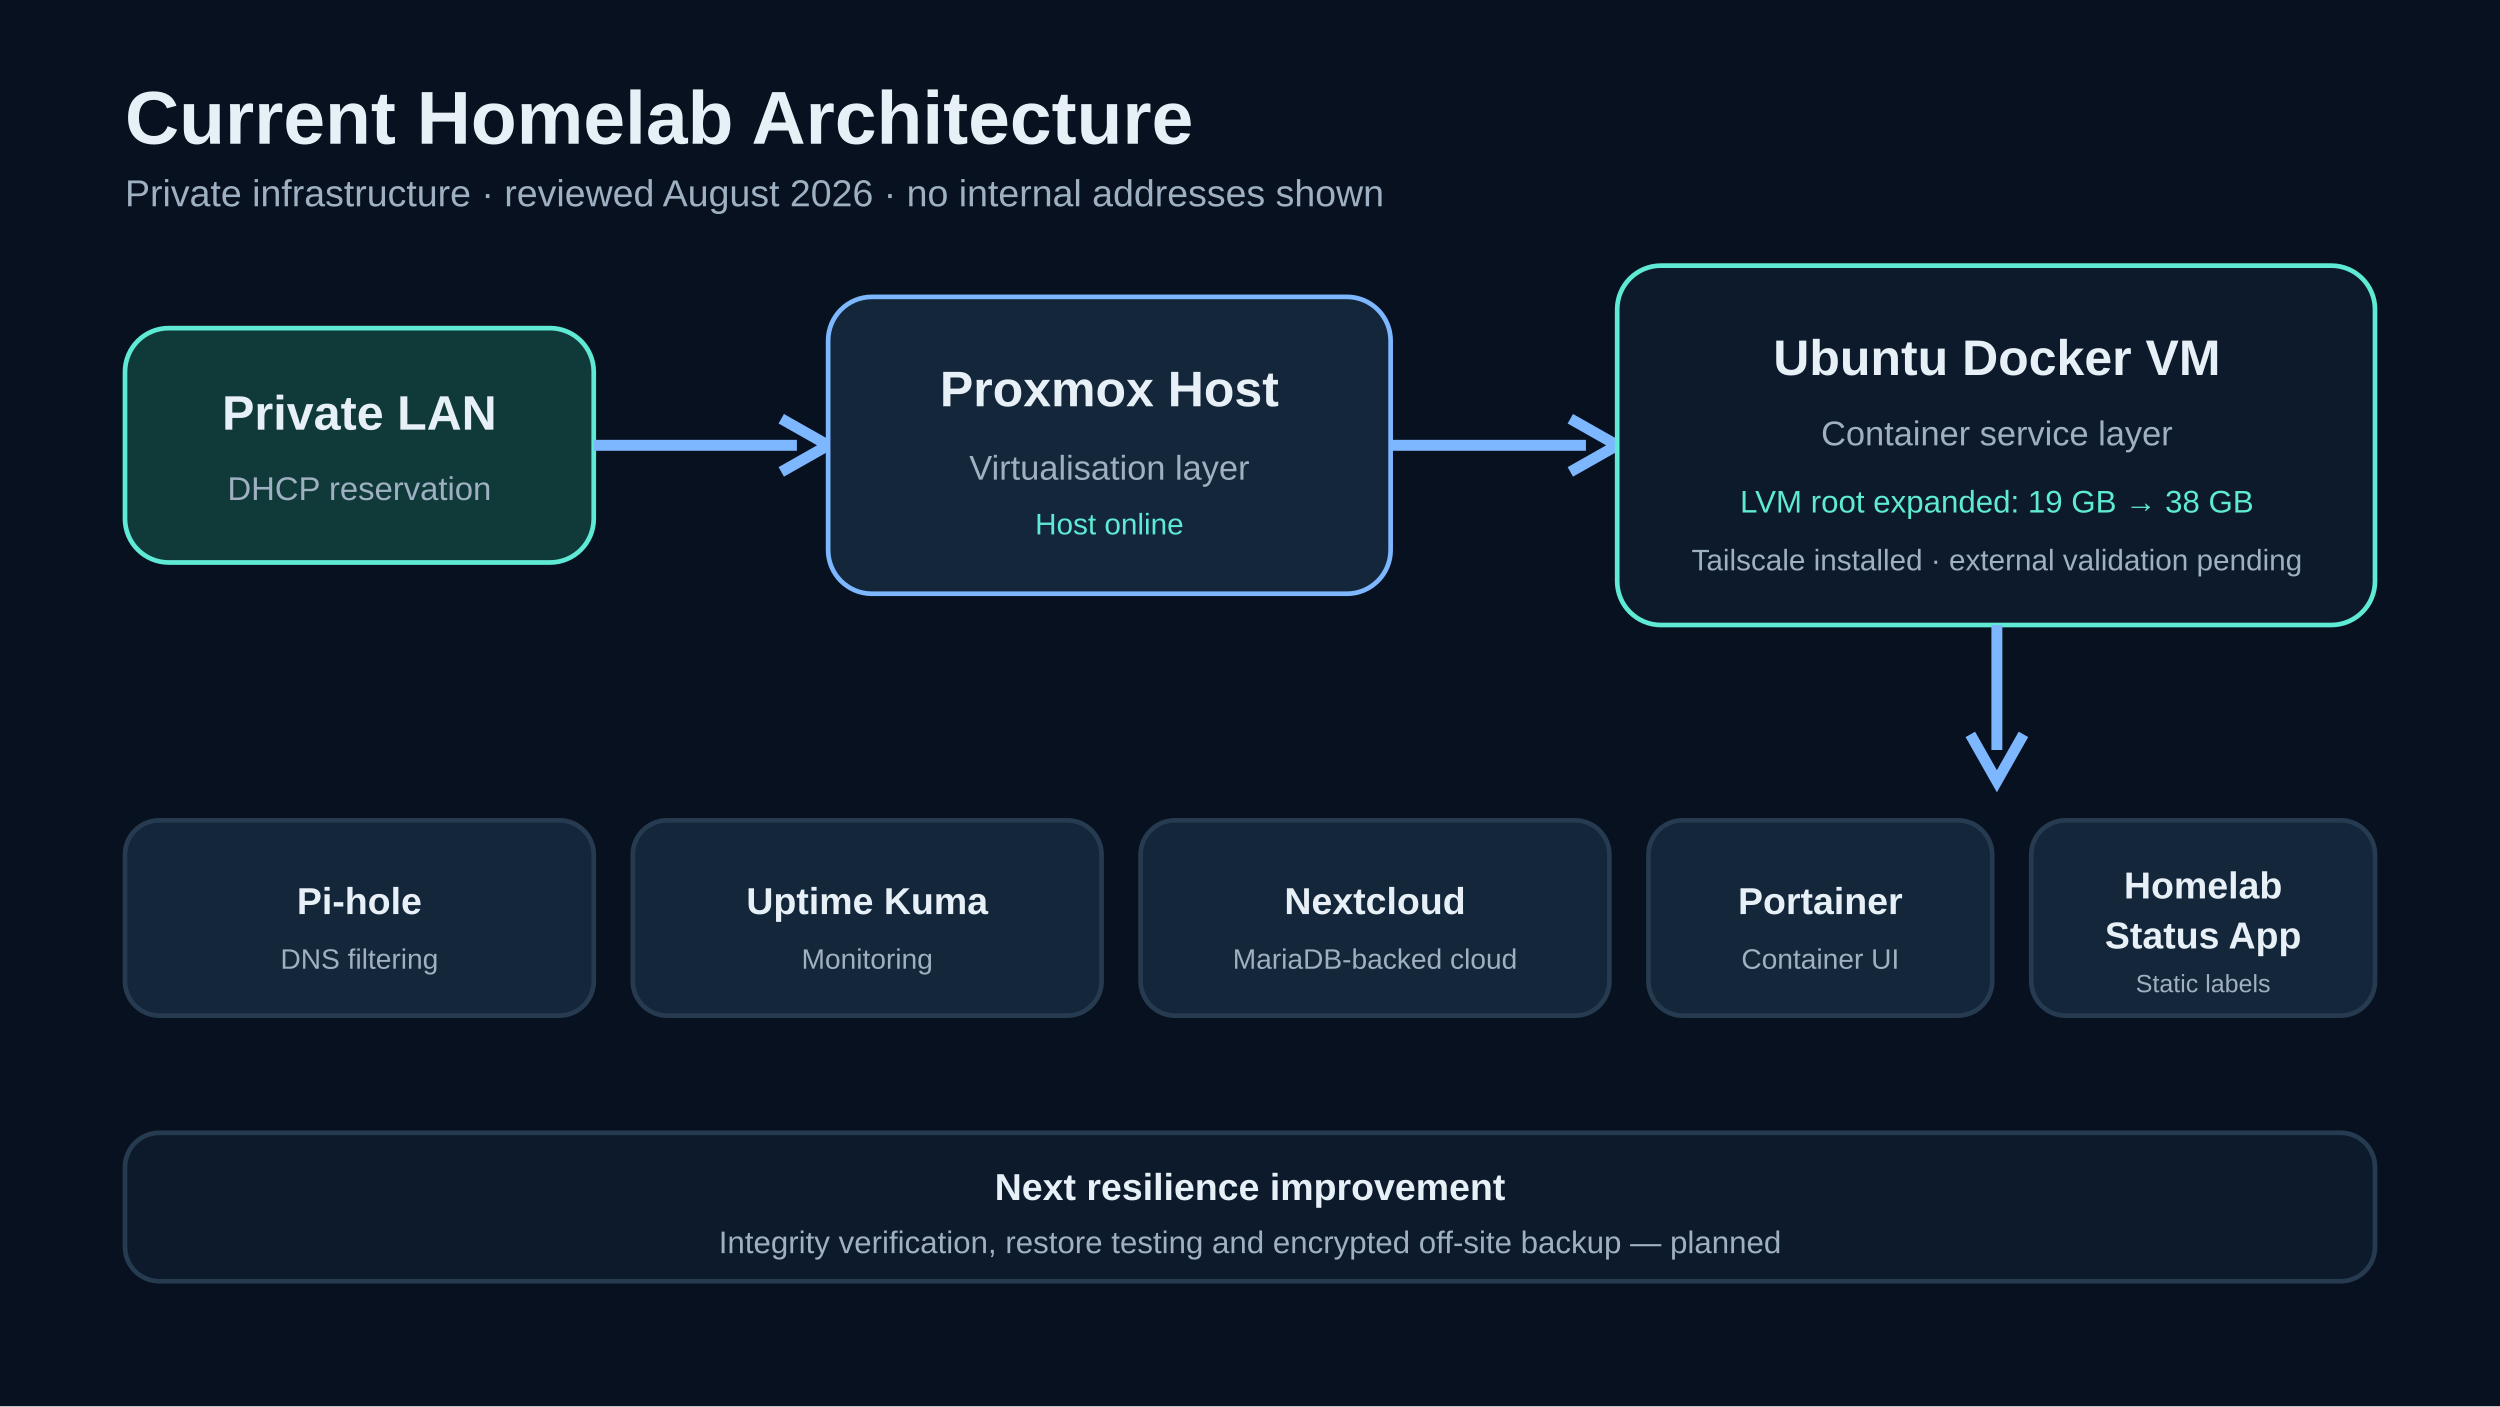
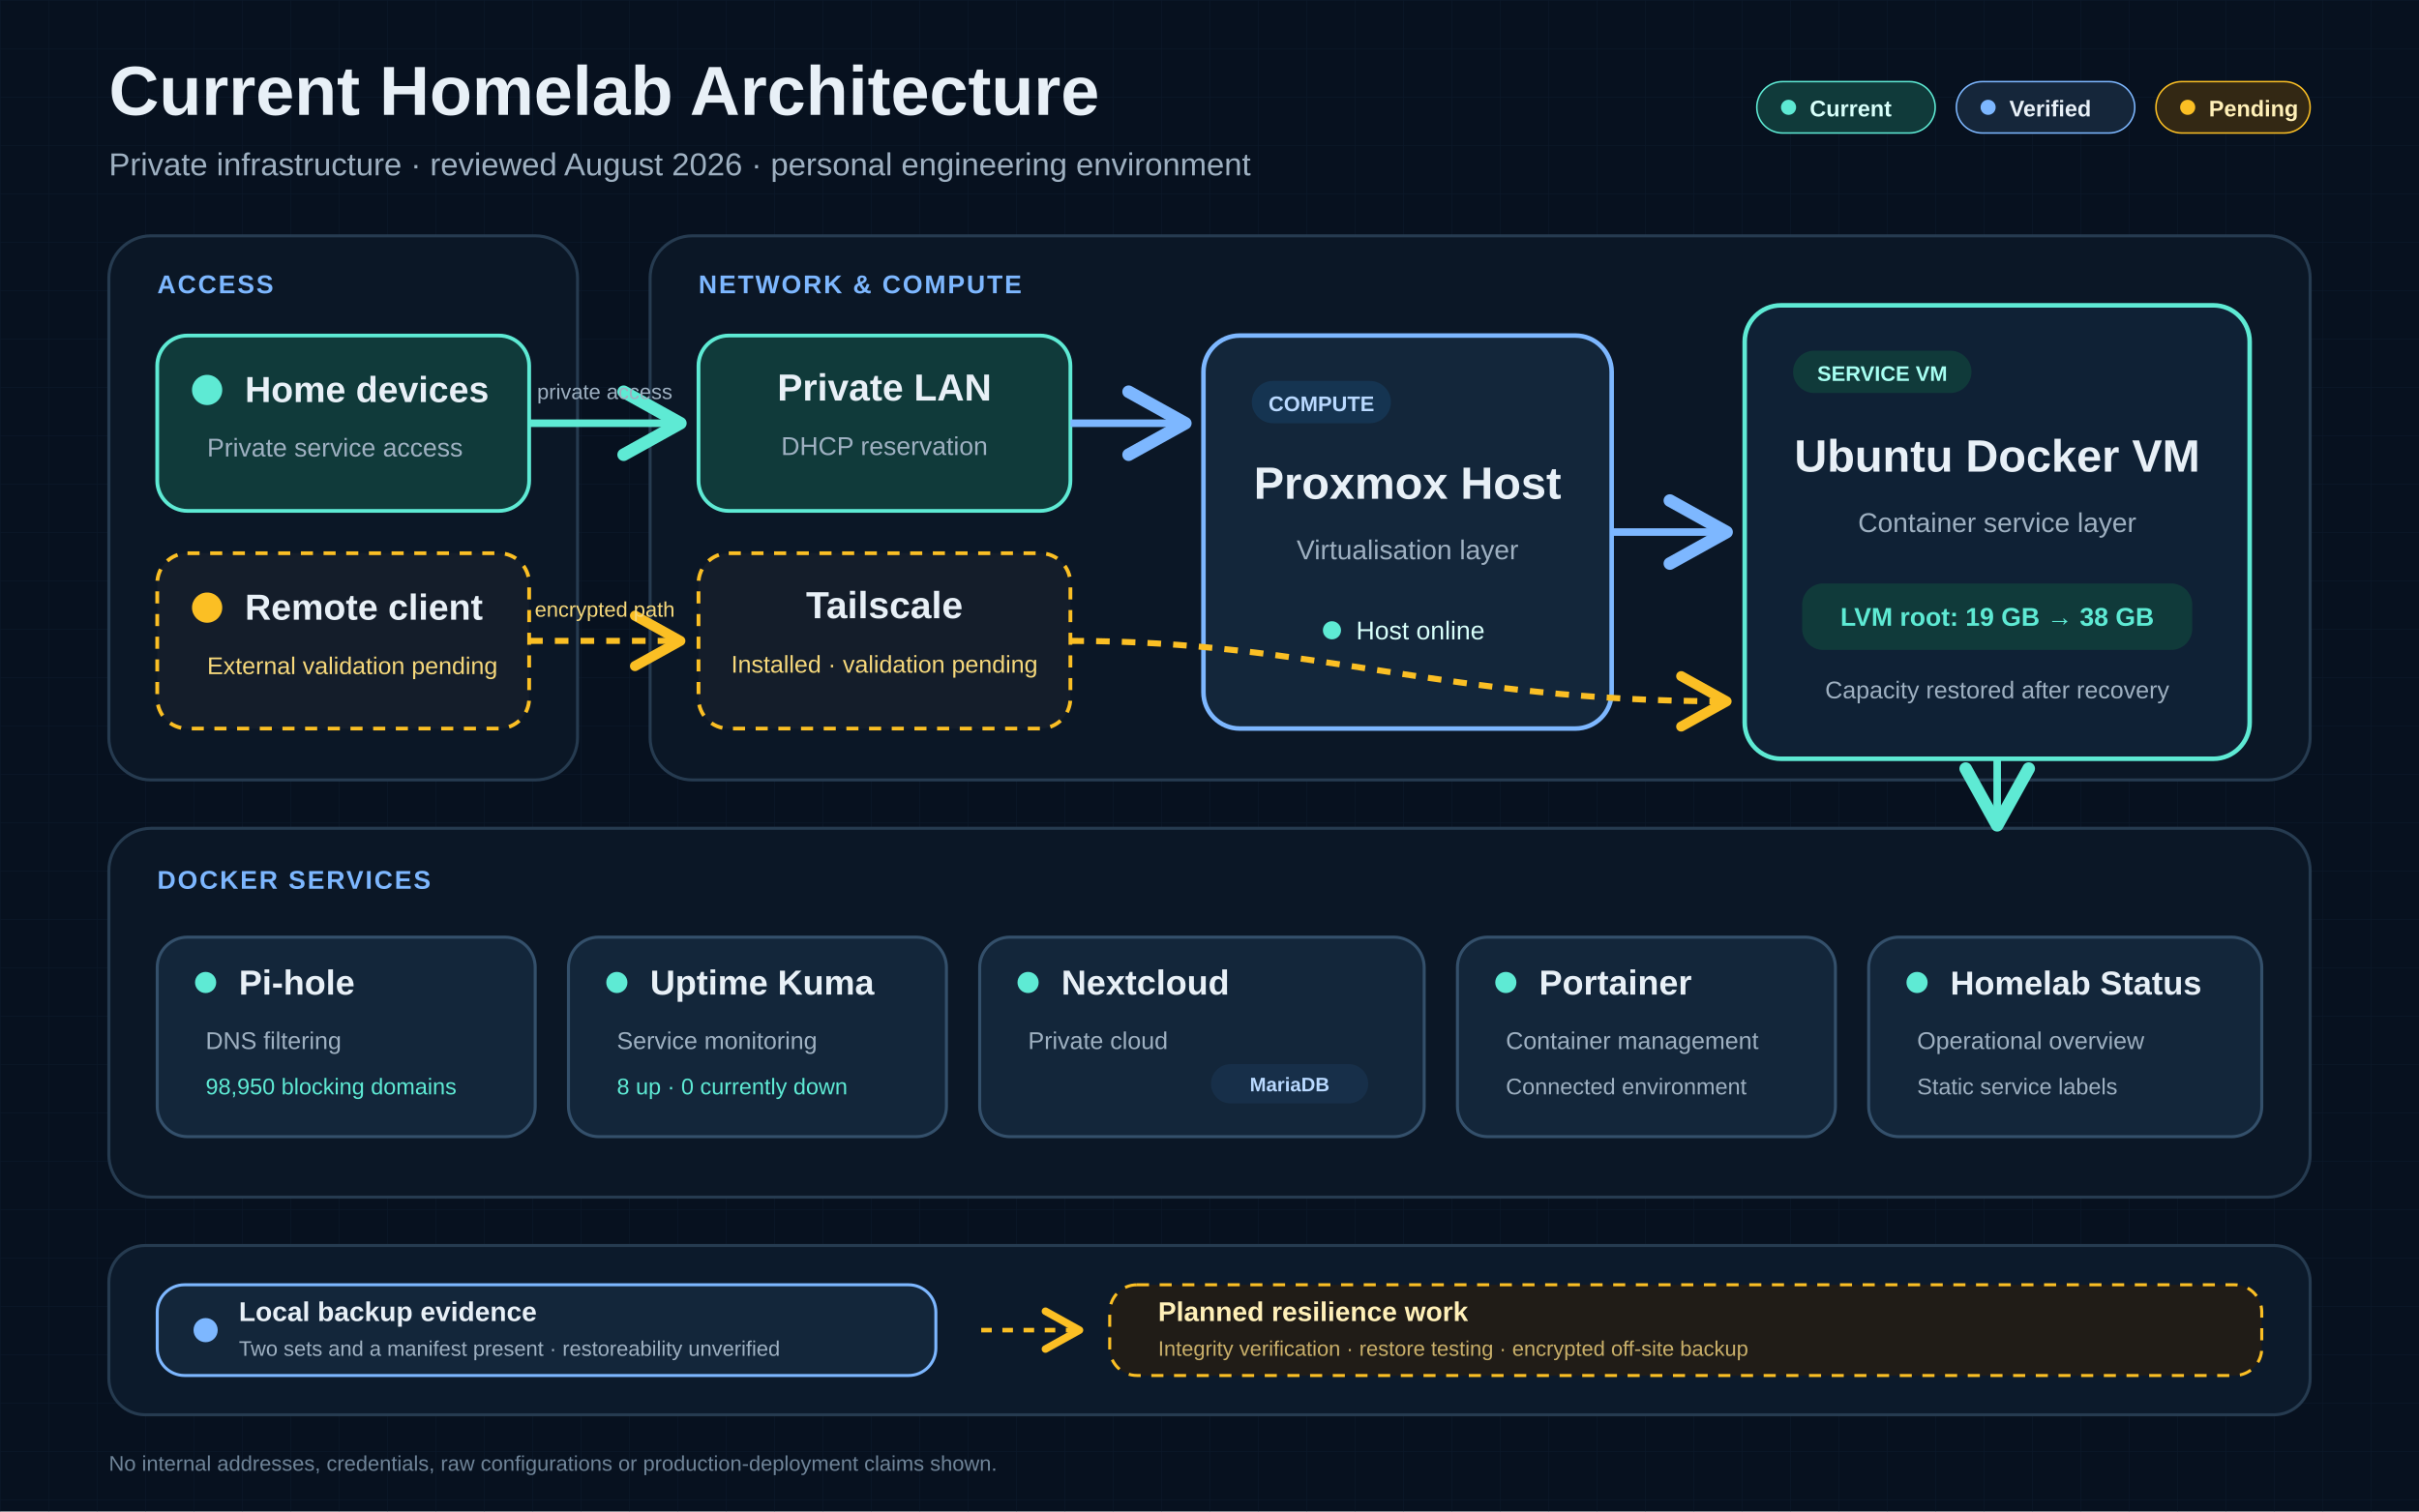
- <svg xmlns="http://www.w3.org/2000/svg" viewBox="0 0 1600 900" role="img" aria-labelledby="title desc">
-   <rect width="1600" height="900" fill="#07111f" />
-   <text x="80" y="92" fill="#e8f0f7" font-family="Arial, sans-serif" font-size="48" font-weight="700">Current Homelab Architecture</text>
-   <text x="80" y="132" fill="#9eb0c1" font-family="Arial, sans-serif" font-size="24">Private infrastructure · reviewed August 2026 · no internal addresses shown</text>
-   <g font-family="Arial, sans-serif">
-     <rect x="80" y="210" width="300" height="150" rx="28" fill="#103a3a" stroke="#5eead4" stroke-width="3" />
-     <text x="230" y="275" fill="#e8f0f7" font-size="31" font-weight="700" text-anchor="middle">Private LAN</text>
-     <text x="230" y="320" fill="#9eb0c1" font-size="21" text-anchor="middle">DHCP reservation</text>
-     <path d="M380 285 H510" stroke="#7db7ff" stroke-width="7" />
-     <path d="M500 268 L530 285 L500 302" fill="none" stroke="#7db7ff" stroke-width="7" />
-     <rect x="530" y="190" width="360" height="190" rx="28" fill="#13263a" stroke="#7db7ff" stroke-width="3" />
-     <text x="710" y="260" fill="#e8f0f7" font-size="32" font-weight="700" text-anchor="middle">Proxmox Host</text>
-     <text x="710" y="307" fill="#9eb0c1" font-size="22" text-anchor="middle">Virtualisation layer</text>
-     <text x="710" y="342" fill="#5eead4" font-size="19" text-anchor="middle">Host online</text>
-     <path d="M890 285 H1015" stroke="#7db7ff" stroke-width="7" />
-     <path d="M1005 268 L1035 285 L1005 302" fill="none" stroke="#7db7ff" stroke-width="7" />
-     <rect x="1035" y="170" width="485" height="230" rx="28" fill="#0c1a2b" stroke="#5eead4" stroke-width="3" />
-     <text x="1278" y="240" fill="#e8f0f7" font-size="32" font-weight="700" text-anchor="middle">Ubuntu Docker VM</text>
-     <text x="1278" y="285" fill="#9eb0c1" font-size="22" text-anchor="middle">Container service layer</text>
-     <text x="1278" y="328" fill="#5eead4" font-size="20" text-anchor="middle">LVM root expanded: 19 GB → 38 GB</text>
-     <text x="1278" y="365" fill="#9eb0c1" font-size="19" text-anchor="middle">Tailscale installed · external validation pending</text>
-     <path d="M1278 400 V480" stroke="#7db7ff" stroke-width="7" />
-     <path d="M1261 470 L1278 500 L1295 470" fill="none" stroke="#7db7ff" stroke-width="7" />
-     <g font-size="24" font-weight="700" text-anchor="middle">
-       <rect x="80" y="525" width="300" height="125" rx="22" fill="#13263a" stroke="#263b50" stroke-width="3" />
-       <text x="230" y="585" fill="#e8f0f7">Pi-hole</text>
-       <text x="230" y="620" fill="#9eb0c1" font-size="18" font-weight="400">DNS filtering</text>
-       <rect x="405" y="525" width="300" height="125" rx="22" fill="#13263a" stroke="#263b50" stroke-width="3" />
-       <text x="555" y="585" fill="#e8f0f7">Uptime Kuma</text>
-       <text x="555" y="620" fill="#9eb0c1" font-size="18" font-weight="400">Monitoring</text>
-       <rect x="730" y="525" width="300" height="125" rx="22" fill="#13263a" stroke="#263b50" stroke-width="3" />
-       <text x="880" y="585" fill="#e8f0f7">Nextcloud</text>
-       <text x="880" y="620" fill="#9eb0c1" font-size="18" font-weight="400">MariaDB-backed cloud</text>
-       <rect x="1055" y="525" width="220" height="125" rx="22" fill="#13263a" stroke="#263b50" stroke-width="3" />
-       <text x="1165" y="585" fill="#e8f0f7">Portainer</text>
-       <text x="1165" y="620" fill="#9eb0c1" font-size="18" font-weight="400">Container UI</text>
-       <rect x="1300" y="525" width="220" height="125" rx="22" fill="#13263a" stroke="#263b50" stroke-width="3" />
-       <text x="1410" y="575" fill="#e8f0f7">Homelab</text>
-       <text x="1410" y="607" fill="#e8f0f7">Status App</text>
-       <text x="1410" y="635" fill="#9eb0c1" font-size="16" font-weight="400">Static labels</text>
+ <svg xmlns="http://www.w3.org/2000/svg" width="1600" height="1000" viewBox="0 0 1600 1000" role="img" aria-labelledby="title desc">
+   <defs>
+     <pattern id="grid" width="32" height="32" patternUnits="userSpaceOnUse">
+       <path d="M32 0H0V32" fill="none" stroke="#13263a" opacity=".34" />
+     </pattern>
+     <marker id="teal-arrow" viewBox="0 0 12 12" refX="10" refY="6" markerWidth="10" markerHeight="10" orient="auto">
+       <path d="M1 1l9 5-9 5" fill="none" stroke="#5eead4" stroke-width="2" stroke-linecap="round" stroke-linejoin="round" />
+     </marker>
+     <marker id="blue-arrow" viewBox="0 0 12 12" refX="10" refY="6" markerWidth="10" markerHeight="10" orient="auto">
+       <path d="M1 1l9 5-9 5" fill="none" stroke="#7db7ff" stroke-width="2" stroke-linecap="round" stroke-linejoin="round" />
+     </marker>
+     <marker id="amber-arrow" viewBox="0 0 12 12" refX="10" refY="6" markerWidth="10" markerHeight="10" orient="auto">
+       <path d="M1 1l9 5-9 5" fill="none" stroke="#fbbf24" stroke-width="2" stroke-linecap="round" stroke-linejoin="round" />
+     </marker>
+   </defs>
+   <rect width="1600" height="1000" fill="#07111f" />
+   <rect width="1600" height="1000" fill="url(#grid)" />
+   <g font-family="Geist, Arial, sans-serif">
+     <text x="72" y="76" fill="#e8f0f7" font-size="46" font-weight="700">Current Homelab Architecture</text>
+     <text x="72" y="116" fill="#9eb0c1" font-size="21">Private infrastructure · reviewed August 2026 · personal engineering environment</text>
+     <g font-size="15" font-weight="600">
+       <rect x="1162" y="54" width="118" height="34" rx="17" fill="#103a3a" stroke="#5eead4" />
+       <circle cx="1183" cy="71" r="5" fill="#5eead4" />
+       <text x="1197" y="77" fill="#d8fffa">Current</text>
+       <rect x="1294" y="54" width="118" height="34" rx="17" fill="#15263a" stroke="#7db7ff" />
+       <circle cx="1315" cy="71" r="5" fill="#7db7ff" />
+       <text x="1329" y="77" fill="#e8f0f7">Verified</text>
+       <rect x="1426" y="54" width="102" height="34" rx="17" fill="#332814" stroke="#fbbf24" />
+       <circle cx="1447" cy="71" r="5" fill="#fbbf24" />
+       <text x="1461" y="77" fill="#fff0b8">Pending</text>
    </g>
-     <rect x="80" y="725" width="1440" height="95" rx="22" fill="#0c1a2b" stroke="#263b50" stroke-width="3" />
-     <text x="800" y="768" fill="#e8f0f7" font-size="24" font-weight="700" text-anchor="middle">Next resilience improvement</text>
-     <text x="800" y="802" fill="#9eb0c1" font-size="20" text-anchor="middle">Integrity verification, restore testing and encrypted off-site backup — planned</text>
+     <rect x="72" y="156" width="310" height="360" rx="28" fill="#0b1726" stroke="#263b50" stroke-width="2" />
+     <text x="104" y="194" fill="#7db7ff" font-size="17" font-weight="700" letter-spacing="1.2">ACCESS</text>
+     <rect x="104" y="222" width="246" height="116" rx="20" fill="#103a3a" stroke="#5eead4" stroke-width="2.5" />
+     <circle cx="137" cy="258" r="10" fill="#5eead4" />
+     <text x="162" y="266" fill="#e8f0f7" font-size="24" font-weight="700">Home devices</text>
+     <text x="137" y="302" fill="#9eb0c1" font-size="17">Private service access</text>
+     <rect x="104" y="366" width="246" height="116" rx="20" fill="#141d2a" stroke="#fbbf24" stroke-width="2.5" stroke-dasharray="8 7" />
+     <circle cx="137" cy="402" r="10" fill="#fbbf24" />
+     <text x="162" y="410" fill="#e8f0f7" font-size="24" font-weight="700">Remote client</text>
+     <text x="137" y="446" fill="#f6d87b" font-size="16">External validation pending</text>
+     <rect x="430" y="156" width="1098" height="360" rx="28" fill="#0b1726" stroke="#263b50" stroke-width="2" />
+     <text x="462" y="194" fill="#7db7ff" font-size="17" font-weight="700" letter-spacing="1.2">NETWORK &amp; COMPUTE</text>
+     <rect x="462" y="222" width="246" height="116" rx="20" fill="#103a3a" stroke="#5eead4" stroke-width="2.5" />
+     <text x="585" y="265" fill="#e8f0f7" font-size="25" font-weight="700" text-anchor="middle">Private LAN</text>
+     <text x="585" y="301" fill="#9eb0c1" font-size="17" text-anchor="middle">DHCP reservation</text>
+     <rect x="462" y="366" width="246" height="116" rx="20" fill="#141d2a" stroke="#fbbf24" stroke-width="2.5" stroke-dasharray="8 7" />
+     <text x="585" y="409" fill="#e8f0f7" font-size="25" font-weight="700" text-anchor="middle">Tailscale</text>
+     <text x="585" y="445" fill="#f6d87b" font-size="16" text-anchor="middle">Installed · validation pending</text>
+     <rect x="796" y="222" width="270" height="260" rx="24" fill="#13263a" stroke="#7db7ff" stroke-width="3" />
+     <rect x="828" y="252" width="92" height="28" rx="14" fill="#153451" />
+     <text x="874" y="272" fill="#b9d9ff" font-size="14" font-weight="700" text-anchor="middle">COMPUTE</text>
+     <text x="931" y="330" fill="#e8f0f7" font-size="30" font-weight="700" text-anchor="middle">Proxmox Host</text>
+     <text x="931" y="370" fill="#9eb0c1" font-size="18" text-anchor="middle">Virtualisation layer</text>
+     <circle cx="881" cy="417" r="6" fill="#5eead4" />
+     <text x="897" y="423" fill="#d8fffa" font-size="17">Host online</text>
+     <rect x="1154" y="202" width="334" height="300" rx="24" fill="#0f2135" stroke="#5eead4" stroke-width="3" />
+     <rect x="1186" y="232" width="118" height="28" rx="14" fill="#103a3a" />
+     <text x="1245" y="252" fill="#a7fff2" font-size="14" font-weight="700" text-anchor="middle">SERVICE VM</text>
+     <text x="1321" y="312" fill="#e8f0f7" font-size="30" font-weight="700" text-anchor="middle">Ubuntu Docker VM</text>
+     <text x="1321" y="352" fill="#9eb0c1" font-size="18" text-anchor="middle">Container service layer</text>
+     <rect x="1192" y="386" width="258" height="44" rx="14" fill="#103a3a" />
+     <text x="1321" y="414" fill="#5eead4" font-size="17" font-weight="700" text-anchor="middle">LVM root: 19 GB → 38 GB</text>
+     <text x="1321" y="462" fill="#9eb0c1" font-size="16" text-anchor="middle">Capacity restored after recovery</text>
+     <path d="M350 280H450" fill="none" stroke="#5eead4" stroke-width="5" marker-end="url(#teal-arrow)" />
+     <text x="400" y="264" fill="#9eb0c1" font-size="14" text-anchor="middle">private access</text>
+     <path d="M350 424H450" fill="none" stroke="#fbbf24" stroke-width="4" stroke-dasharray="9 8" marker-end="url(#amber-arrow)" />
+     <text x="400" y="408" fill="#f6d87b" font-size="14" text-anchor="middle">encrypted path</text>
+     <path d="M708 280H784" fill="none" stroke="#7db7ff" stroke-width="5" marker-end="url(#blue-arrow)" />
+     <path d="M1066 352H1142" fill="none" stroke="#7db7ff" stroke-width="5" marker-end="url(#blue-arrow)" />
+     <path d="M708 424C870 424 954 464 1142 464" fill="none" stroke="#fbbf24" stroke-width="4" stroke-dasharray="9 8" marker-end="url(#amber-arrow)" />
+     <rect x="72" y="548" width="1456" height="244" rx="28" fill="#0b1726" stroke="#263b50" stroke-width="2" />
+     <text x="104" y="588" fill="#7db7ff" font-size="17" font-weight="700" letter-spacing="1.2">DOCKER SERVICES</text>
+     <path d="M1321 502V546" stroke="#5eead4" stroke-width="5" marker-end="url(#teal-arrow)" />
+     <g>
+       <rect x="104" y="620" width="250" height="132" rx="20" fill="#13263a" stroke="#34506b" stroke-width="2" />
+       <circle cx="136" cy="650" r="7" fill="#5eead4" />
+       <text x="158" y="658" fill="#e8f0f7" font-size="23" font-weight="700">Pi-hole</text>
+       <text x="136" y="694" fill="#9eb0c1" font-size="16">DNS filtering</text>
+       <text x="136" y="724" fill="#5eead4" font-size="15">98,950 blocking domains</text>
+       <rect x="376" y="620" width="250" height="132" rx="20" fill="#13263a" stroke="#34506b" stroke-width="2" />
+       <circle cx="408" cy="650" r="7" fill="#5eead4" />
+       <text x="430" y="658" fill="#e8f0f7" font-size="23" font-weight="700">Uptime Kuma</text>
+       <text x="408" y="694" fill="#9eb0c1" font-size="16">Service monitoring</text>
+       <text x="408" y="724" fill="#5eead4" font-size="15">8 up · 0 currently down</text>
+       <rect x="648" y="620" width="294" height="132" rx="20" fill="#13263a" stroke="#34506b" stroke-width="2" />
+       <circle cx="680" cy="650" r="7" fill="#5eead4" />
+       <text x="702" y="658" fill="#e8f0f7" font-size="23" font-weight="700">Nextcloud</text>
+       <text x="680" y="694" fill="#9eb0c1" font-size="16">Private cloud</text>
+       <rect x="801" y="704" width="104" height="26" rx="13" fill="#172f49" />
+       <text x="853" y="722" fill="#b9d9ff" font-size="13" font-weight="700" text-anchor="middle">MariaDB</text>
+       <rect x="964" y="620" width="250" height="132" rx="20" fill="#13263a" stroke="#34506b" stroke-width="2" />
+       <circle cx="996" cy="650" r="7" fill="#5eead4" />
+       <text x="1018" y="658" fill="#e8f0f7" font-size="23" font-weight="700">Portainer</text>
+       <text x="996" y="694" fill="#9eb0c1" font-size="16">Container management</text>
+       <text x="996" y="724" fill="#9eb0c1" font-size="15">Connected environment</text>
+       <rect x="1236" y="620" width="260" height="132" rx="20" fill="#13263a" stroke="#34506b" stroke-width="2" />
+       <circle cx="1268" cy="650" r="7" fill="#5eead4" />
+       <text x="1290" y="658" fill="#e8f0f7" font-size="22" font-weight="700">Homelab Status</text>
+       <text x="1268" y="694" fill="#9eb0c1" font-size="16">Operational overview</text>
+       <text x="1268" y="724" fill="#9eb0c1" font-size="15">Static service labels</text>
+     </g>
+     <rect x="72" y="824" width="1456" height="112" rx="24" fill="#0c1a2b" stroke="#263b50" stroke-width="2" />
+     <rect x="104" y="850" width="515" height="60" rx="18" fill="#13263a" stroke="#7db7ff" stroke-width="2" />
+     <circle cx="136" cy="880" r="8" fill="#7db7ff" />
+     <text x="158" y="874" fill="#e8f0f7" font-size="18" font-weight="700">Local backup evidence</text>
+     <text x="158" y="897" fill="#9eb0c1" font-size="14">Two sets and a manifest present · restoreability unverified</text>
+     <path d="M649 880H714" stroke="#fbbf24" stroke-width="3" stroke-dasharray="7 7" marker-end="url(#amber-arrow)" />
+     <rect x="734" y="850" width="762" height="60" rx="18" fill="#201c17" stroke="#fbbf24" stroke-width="2" stroke-dasharray="8 7" />
+     <text x="766" y="874" fill="#fff0b8" font-size="18" font-weight="700">Planned resilience work</text>
+     <text x="766" y="897" fill="#c9af69" font-size="14">Integrity verification · restore testing · encrypted off-site backup</text>
+     <text x="72" y="973" fill="#6f8498" font-size="14">No internal addresses, credentials, raw configurations or production-deployment claims shown.</text>
  </g>
</svg>
